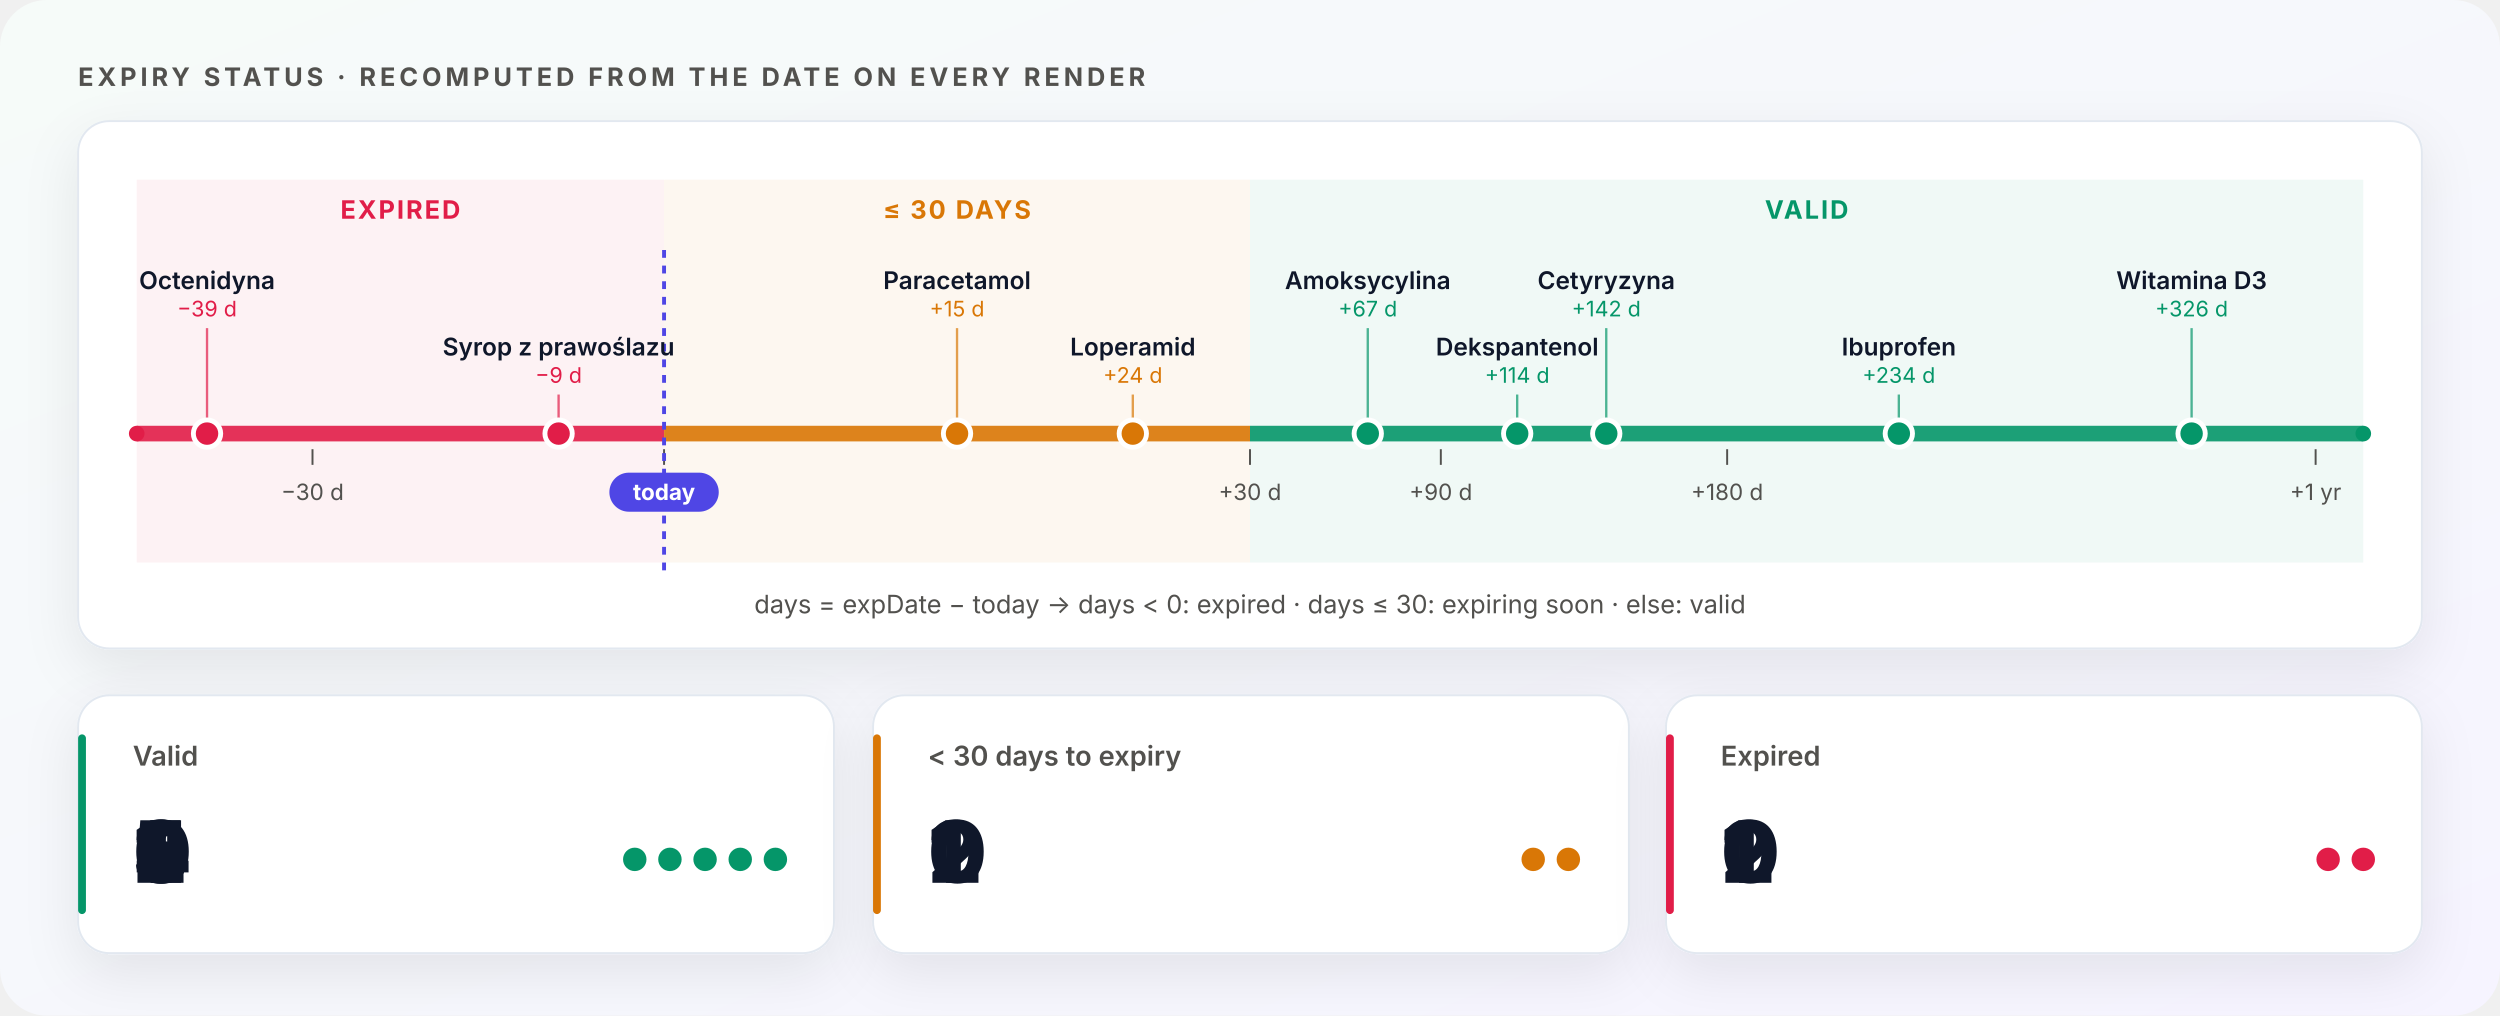
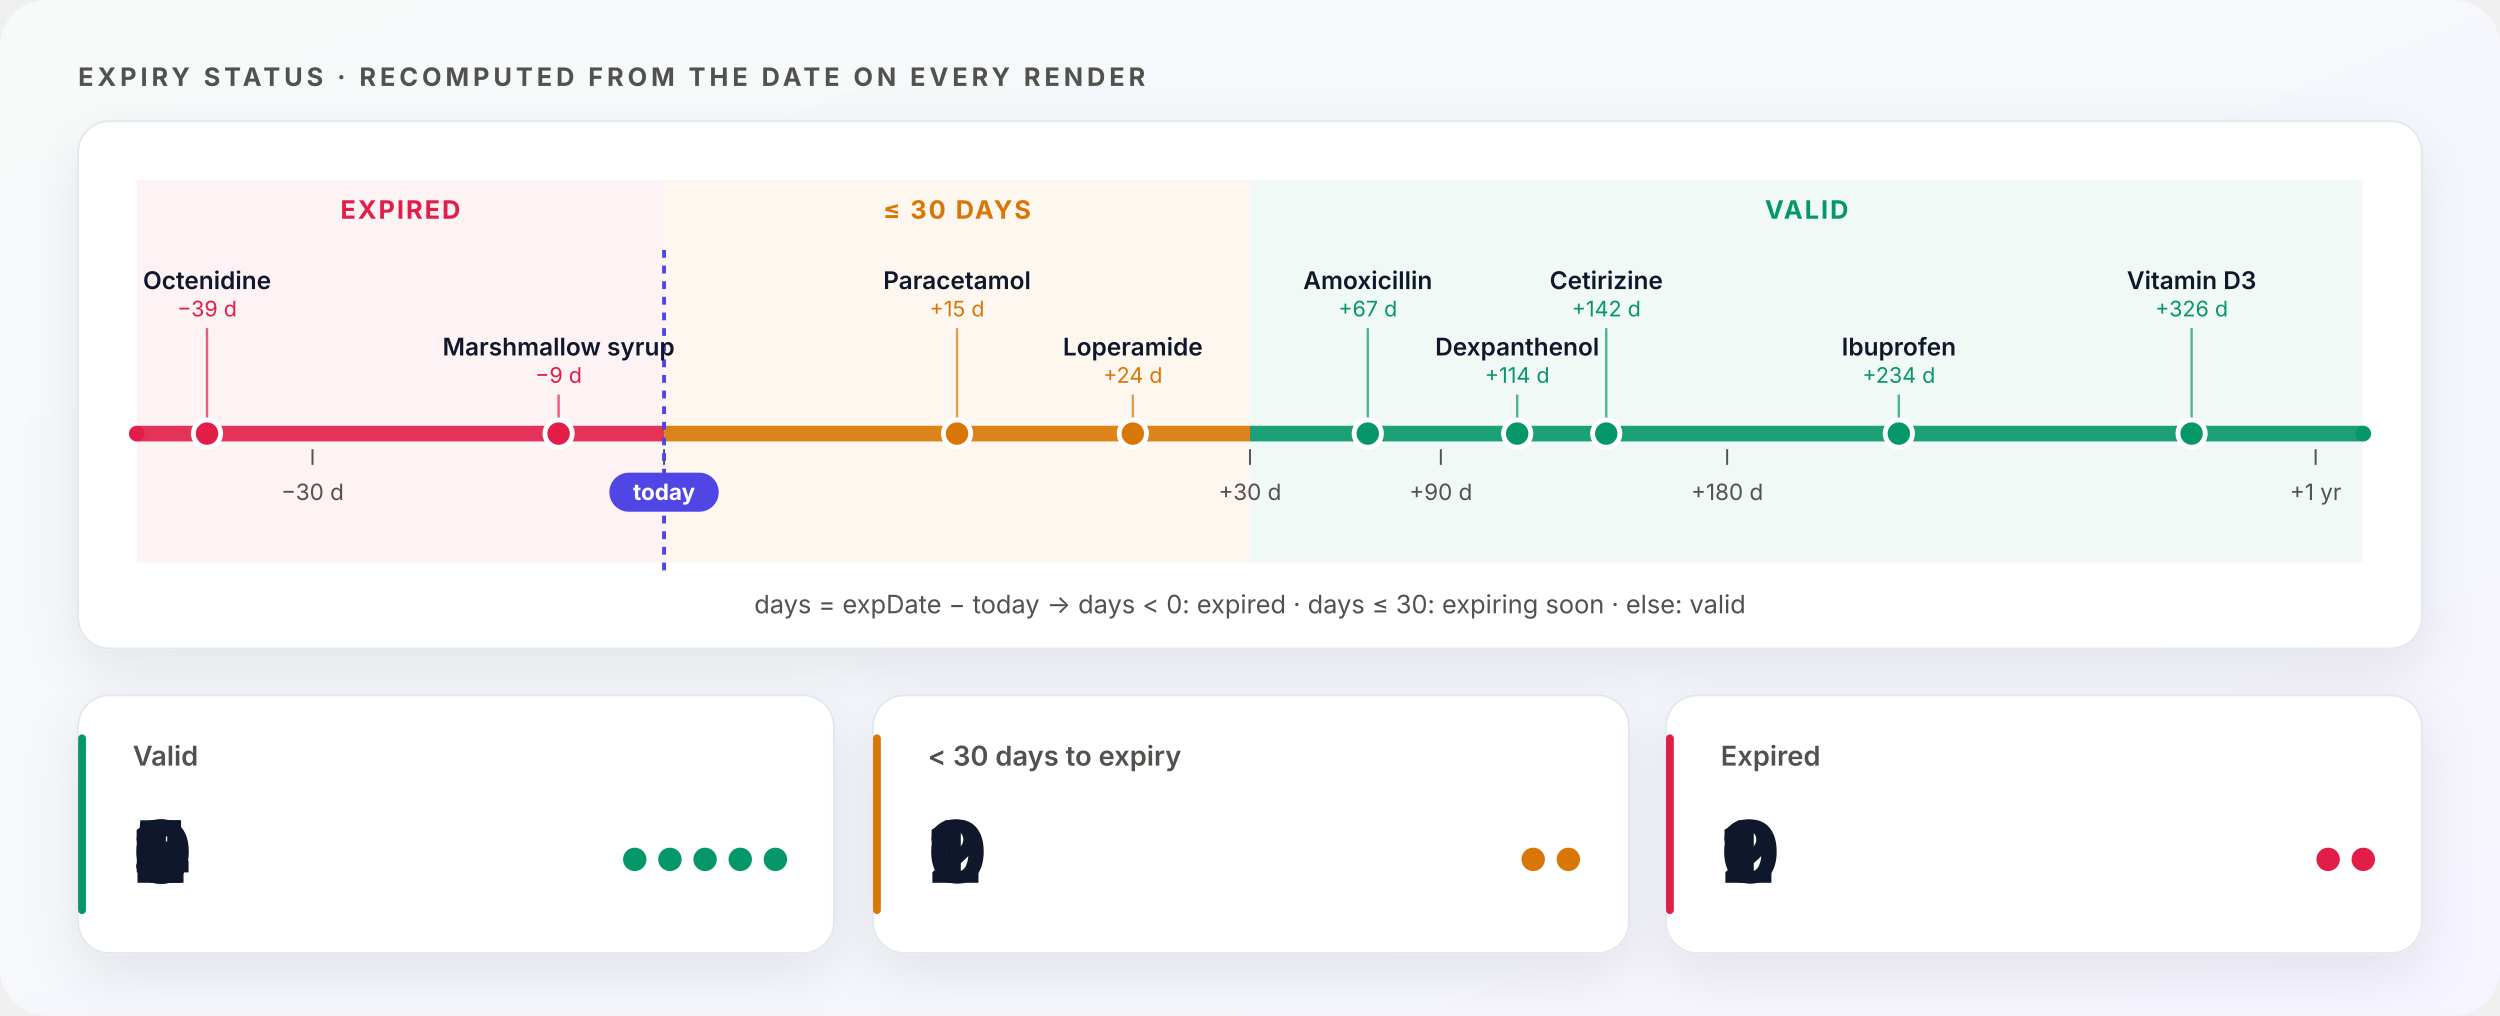
<svg xmlns="http://www.w3.org/2000/svg" width="1280" height="520" viewBox="0 0 1280 520" role="img" aria-label="Expiry status timeline">
  <style>@keyframes a1{0%,4.29%{opacity:0;transform:translateY(6px)}6.79%,93.00%{opacity:1;transform:translateY(0)}96.00%,100%{opacity:0;transform:translateY(6px)}}.a1{animation:a1 14s infinite;transform-box:fill-box}@keyframes a2{0%,8.21%{opacity:0;transform:translateY(6px)}10.71%,93.00%{opacity:1;transform:translateY(0)}96.00%,100%{opacity:0;transform:translateY(6px)}}.a2{animation:a2 14s infinite;transform-box:fill-box}@keyframes a3{0%,12.14%{opacity:0;transform:translateY(6px)}14.64%,93.00%{opacity:1;transform:translateY(0)}96.00%,100%{opacity:0;transform:translateY(6px)}}.a3{animation:a3 14s infinite;transform-box:fill-box}@keyframes a4{0%,16.07%{opacity:0;transform:translateY(6px)}18.57%,93.00%{opacity:1;transform:translateY(0)}96.00%,100%{opacity:0;transform:translateY(6px)}}.a4{animation:a4 14s infinite;transform-box:fill-box}@keyframes a5{0%,20.00%{opacity:0;transform:translateY(6px)}22.50%,93.00%{opacity:1;transform:translateY(0)}96.00%,100%{opacity:0;transform:translateY(6px)}}.a5{animation:a5 14s infinite;transform-box:fill-box}@keyframes a6{0%,23.93%{opacity:0;transform:translateY(6px)}26.43%,93.00%{opacity:1;transform:translateY(0)}96.00%,100%{opacity:0;transform:translateY(6px)}}.a6{animation:a6 14s infinite;transform-box:fill-box}@keyframes a7{0%,27.86%{opacity:0;transform:translateY(6px)}30.36%,93.00%{opacity:1;transform:translateY(0)}96.00%,100%{opacity:0;transform:translateY(6px)}}.a7{animation:a7 14s infinite;transform-box:fill-box}@keyframes a8{0%,31.79%{opacity:0;transform:translateY(6px)}34.29%,93.00%{opacity:1;transform:translateY(0)}96.00%,100%{opacity:0;transform:translateY(6px)}}.a8{animation:a8 14s infinite;transform-box:fill-box}@keyframes a9{0%,35.71%{opacity:0;transform:translateY(6px)}38.21%,93.00%{opacity:1;transform:translateY(0)}96.00%,100%{opacity:0;transform:translateY(6px)}}.a9{animation:a9 14s infinite;transform-box:fill-box}@keyframes a10{0%,0.00%{opacity:0}0.30%,21.43%{opacity:1}21.73%,100%{opacity:0}}.a10{animation:a10 14s infinite}@keyframes a11{0%,21.43%{opacity:0}21.73%,25.36%{opacity:1}25.66%,100%{opacity:0}}.a11{animation:a11 14s infinite}@keyframes a12{0%,25.36%{opacity:0}25.66%,29.29%{opacity:1}29.59%,100%{opacity:0}}.a12{animation:a12 14s infinite}@keyframes a13{0%,29.29%{opacity:0}29.59%,33.21%{opacity:1}33.51%,100%{opacity:0}}.a13{animation:a13 14s infinite}@keyframes a14{0%,33.21%{opacity:0}33.51%,37.14%{opacity:1}37.44%,100%{opacity:0}}.a14{animation:a14 14s infinite}@keyframes a15{0%,37.14%{opacity:0}37.44%,93.00%{opacity:1}93.30%,100%{opacity:0}}.a15{animation:a15 14s infinite}@keyframes a16{0%,21.43%{opacity:0}23.21%,93.00%{opacity:1}96.00%,100%{opacity:0}}.a16{animation:a16 14s infinite;transform-box:fill-box}@keyframes a17{0%,25.36%{opacity:0}27.14%,93.00%{opacity:1}96.00%,100%{opacity:0}}.a17{animation:a17 14s infinite;transform-box:fill-box}@keyframes a18{0%,29.29%{opacity:0}31.07%,93.00%{opacity:1}96.00%,100%{opacity:0}}.a18{animation:a18 14s infinite;transform-box:fill-box}@keyframes a19{0%,33.21%{opacity:0}35.00%,93.00%{opacity:1}96.00%,100%{opacity:0}}.a19{animation:a19 14s infinite;transform-box:fill-box}@keyframes a20{0%,37.14%{opacity:0}38.93%,93.00%{opacity:1}96.00%,100%{opacity:0}}.a20{animation:a20 14s infinite;transform-box:fill-box}@keyframes a21{0%,0.00%{opacity:0}0.30%,13.57%{opacity:1}13.87%,100%{opacity:0}}.a21{animation:a21 14s infinite}@keyframes a22{0%,13.57%{opacity:0}13.87%,17.50%{opacity:1}17.80%,100%{opacity:0}}.a22{animation:a22 14s infinite}@keyframes a23{0%,17.50%{opacity:0}17.80%,93.00%{opacity:1}93.30%,100%{opacity:0}}.a23{animation:a23 14s infinite}@keyframes a24{0%,13.57%{opacity:0}15.36%,93.00%{opacity:1}96.00%,100%{opacity:0}}.a24{animation:a24 14s infinite;transform-box:fill-box}@keyframes a25{0%,17.50%{opacity:0}19.29%,93.00%{opacity:1}96.00%,100%{opacity:0}}.a25{animation:a25 14s infinite;transform-box:fill-box}@keyframes a26{0%,0.00%{opacity:0}0.30%,5.71%{opacity:1}6.01%,100%{opacity:0}}.a26{animation:a26 14s infinite}@keyframes a27{0%,5.71%{opacity:0}6.01%,9.64%{opacity:1}9.94%,100%{opacity:0}}.a27{animation:a27 14s infinite}@keyframes a28{0%,9.64%{opacity:0}9.94%,93.00%{opacity:1}93.30%,100%{opacity:0}}.a28{animation:a28 14s infinite}@keyframes a29{0%,5.71%{opacity:0}7.50%,93.00%{opacity:1}96.00%,100%{opacity:0}}.a29{animation:a29 14s infinite;transform-box:fill-box}@keyframes a30{0%,9.64%{opacity:0}11.43%,93.00%{opacity:1}96.00%,100%{opacity:0}}.a30{animation:a30 14s infinite;transform-box:fill-box}text{font-family:-apple-system,BlinkMacSystemFont,'Segoe UI',Inter,Roboto,'Helvetica Neue',Arial,sans-serif}</style>
  <defs>
    <linearGradient id="bg" x1="0" y1="0" x2="1" y2="1">
      <stop offset="0" stop-color="#f6fbf9" />
      <stop offset="1" stop-color="#f6f4ff" />
    </linearGradient>
    <filter id="sh" x="-20%" y="-20%" width="140%" height="160%">
      <feDropShadow dx="0" dy="10" stdDeviation="14" flood-color="#0f172a" flood-opacity="0.08" />
    </filter>
    <clipPath id="clip">
      <rect width="1280" height="520" rx="24" />
    </clipPath>
  </defs>
  <g clip-path="url(#clip)">
    <rect width="1280" height="520" fill="url(#bg)" />
    <text x="40" y="44" font-size="13" font-weight="700" letter-spacing="2" fill="#52514e">EXPIRY STATUS · RECOMPUTED FROM THE DATE ON EVERY RENDER</text>
    <rect x="40" y="62" width="1200" height="270" rx="16" fill="#ffffff" stroke="#e2e8f0" filter="url(#sh)" />
    <rect x="70" y="218" width="270" height="8" fill="#e11d48" opacity=".9" />
    <rect x="70" y="92" width="270" height="196" fill="#e11d48" opacity="0.06" />
    <text x="205.0" y="112" font-size="13" font-weight="700" letter-spacing="1" fill="#e11d48" text-anchor="middle">EXPIRED</text>
    <rect x="340" y="218" width="300" height="8" fill="#d97706" opacity=".9" />
    <rect x="340" y="92" width="300" height="196" fill="#d97706" opacity="0.06" />
    <text x="490.0" y="112" font-size="13" font-weight="700" letter-spacing="1" fill="#d97706" text-anchor="middle">≤ 30 DAYS</text>
    <rect x="640" y="218" width="570" height="8" fill="#059669" opacity=".9" />
    <rect x="640" y="92" width="570" height="196" fill="#059669" opacity="0.06" />
    <text x="925.0" y="112" font-size="13" font-weight="700" letter-spacing="1" fill="#059669" text-anchor="middle">VALID</text>
    <rect x="66" y="218" width="8" height="8" rx="4" fill="#e11d48" />
    <rect x="1206" y="218" width="8" height="8" rx="4" fill="#059669" />
    <line x1="160.0" y1="230" x2="160.0" y2="238" stroke="#52514e" />
    <text x="160.0" y="256" font-size="11.5" fill="#52514e" text-anchor="middle">−30 d</text>
    <line x1="340.0" y1="230" x2="340.0" y2="238" stroke="#52514e" />
    <line x1="640.0" y1="230" x2="640.0" y2="238" stroke="#52514e" />
    <text x="640.0" y="256" font-size="11.5" fill="#52514e" text-anchor="middle">+30 d</text>
    <line x1="737.7" y1="230" x2="737.7" y2="238" stroke="#52514e" />
    <text x="737.7" y="256" font-size="11.5" fill="#52514e" text-anchor="middle">+90 d</text>
    <line x1="884.3" y1="230" x2="884.3" y2="238" stroke="#52514e" />
    <text x="884.3" y="256" font-size="11.5" fill="#52514e" text-anchor="middle">+180 d</text>
    <line x1="1185.6" y1="230" x2="1185.6" y2="238" stroke="#52514e" />
    <text x="1185.6" y="256" font-size="11.5" fill="#52514e" text-anchor="middle">+1 yr</text>
    <line x1="340" y1="128" x2="340" y2="296" stroke="#4f46e5" stroke-width="2" stroke-dasharray="4 4" />
    <rect x="312" y="242" width="56" height="20" rx="10" fill="#4f46e5" />
    <text x="340" y="256" font-size="11.5" font-weight="700" fill="#fff" text-anchor="middle">today</text>
    <g class="a1">
      <line x1="106.0" y1="168" x2="106.0" y2="222" stroke="#e11d48" stroke-width="1.2" opacity=".7" />
      <circle cx="106.0" cy="222" r="7" fill="#e11d48" stroke="#ffffff" stroke-width="2.5" />
-       <text x="106.0" y="148" font-size="12.5" font-weight="600" fill="#0f172a" text-anchor="middle">Octenidyna</text>
+       <text x="106.0" y="148" font-size="12.5" font-weight="600" fill="#0f172a" text-anchor="middle">Octenidine</text>
      <text x="106.0" y="162" font-size="11" fill="#e11d48" text-anchor="middle">−39 d</text>
    </g>
    <g class="a2">
      <line x1="286.0" y1="202" x2="286.0" y2="222" stroke="#e11d48" stroke-width="1.2" opacity=".7" />
      <circle cx="286.0" cy="222" r="7" fill="#e11d48" stroke="#ffffff" stroke-width="2.5" />
-       <text x="286.0" y="182" font-size="12.5" font-weight="600" fill="#0f172a" text-anchor="middle">Syrop z prawoślazu</text>
+       <text x="286.0" y="182" font-size="12.5" font-weight="600" fill="#0f172a" text-anchor="middle">Marshmallow syrup</text>
      <text x="286.0" y="196" font-size="11" fill="#e11d48" text-anchor="middle">−9 d</text>
    </g>
    <g class="a3">
      <line x1="490.0" y1="168" x2="490.0" y2="222" stroke="#d97706" stroke-width="1.2" opacity=".7" />
      <circle cx="490.0" cy="222" r="7" fill="#d97706" stroke="#ffffff" stroke-width="2.5" />
      <text x="490.0" y="148" font-size="12.5" font-weight="600" fill="#0f172a" text-anchor="middle">Paracetamol</text>
      <text x="490.0" y="162" font-size="11" fill="#d97706" text-anchor="middle">+15 d</text>
    </g>
    <g class="a4">
      <line x1="580.0" y1="202" x2="580.0" y2="222" stroke="#d97706" stroke-width="1.2" opacity=".7" />
      <circle cx="580.0" cy="222" r="7" fill="#d97706" stroke="#ffffff" stroke-width="2.5" />
-       <text x="580.0" y="182" font-size="12.5" font-weight="600" fill="#0f172a" text-anchor="middle">Loperamid</text>
+       <text x="580.0" y="182" font-size="12.5" font-weight="600" fill="#0f172a" text-anchor="middle">Loperamide</text>
      <text x="580.0" y="196" font-size="11" fill="#d97706" text-anchor="middle">+24 d</text>
    </g>
    <g class="a5">
      <line x1="700.3" y1="168" x2="700.3" y2="222" stroke="#059669" stroke-width="1.2" opacity=".7" />
      <circle cx="700.3" cy="222" r="7" fill="#059669" stroke="#ffffff" stroke-width="2.5" />
-       <text x="700.3" y="148" font-size="12.5" font-weight="600" fill="#0f172a" text-anchor="middle">Amoksycylina</text>
+       <text x="700.3" y="148" font-size="12.5" font-weight="600" fill="#0f172a" text-anchor="middle">Amoxicillin</text>
      <text x="700.3" y="162" font-size="11" fill="#059669" text-anchor="middle">+67 d</text>
    </g>
    <g class="a6">
      <line x1="776.8" y1="202" x2="776.8" y2="222" stroke="#059669" stroke-width="1.2" opacity=".7" />
      <circle cx="776.8" cy="222" r="7" fill="#059669" stroke="#ffffff" stroke-width="2.5" />
-       <text x="776.8" y="182" font-size="12.5" font-weight="600" fill="#0f172a" text-anchor="middle">Dekspantenol</text>
+       <text x="776.8" y="182" font-size="12.5" font-weight="600" fill="#0f172a" text-anchor="middle">Dexpanthenol</text>
      <text x="776.8" y="196" font-size="11" fill="#059669" text-anchor="middle">+114 d</text>
    </g>
    <g class="a7">
      <line x1="822.4" y1="168" x2="822.4" y2="222" stroke="#059669" stroke-width="1.2" opacity=".7" />
      <circle cx="822.4" cy="222" r="7" fill="#059669" stroke="#ffffff" stroke-width="2.5" />
-       <text x="822.4" y="148" font-size="12.5" font-weight="600" fill="#0f172a" text-anchor="middle">Cetyryzyna</text>
+       <text x="822.4" y="148" font-size="12.5" font-weight="600" fill="#0f172a" text-anchor="middle">Cetirizine</text>
      <text x="822.4" y="162" font-size="11" fill="#059669" text-anchor="middle">+142 d</text>
    </g>
    <g class="a8">
      <line x1="972.2" y1="202" x2="972.2" y2="222" stroke="#059669" stroke-width="1.2" opacity=".7" />
      <circle cx="972.2" cy="222" r="7" fill="#059669" stroke="#ffffff" stroke-width="2.5" />
      <text x="972.2" y="182" font-size="12.5" font-weight="600" fill="#0f172a" text-anchor="middle">Ibuprofen</text>
      <text x="972.2" y="196" font-size="11" fill="#059669" text-anchor="middle">+234 d</text>
    </g>
    <g class="a9">
      <line x1="1122.1" y1="168" x2="1122.1" y2="222" stroke="#059669" stroke-width="1.2" opacity=".7" />
      <circle cx="1122.1" cy="222" r="7" fill="#059669" stroke="#ffffff" stroke-width="2.5" />
-       <text x="1122.1" y="148" font-size="12.5" font-weight="600" fill="#0f172a" text-anchor="middle">Witamina D3</text>
+       <text x="1122.1" y="148" font-size="12.5" font-weight="600" fill="#0f172a" text-anchor="middle">Vitamin D3</text>
      <text x="1122.1" y="162" font-size="11" fill="#059669" text-anchor="middle">+326 d</text>
    </g>
    <text x="640" y="314" font-size="13" fill="#52514e" text-anchor="middle" font-family="ui-monospace,SFMono-Regular,Menlo,Consolas,monospace">days = expDate − today  →  days &lt; 0: expired  ·  days ≤ 30: expiring soon  ·  else: valid</text>
    <rect x="40" y="356" width="387" height="132" rx="16" fill="#ffffff" stroke="#e2e8f0" filter="url(#sh)" />
    <rect x="40" y="376" width="4" height="92" rx="2" fill="#059669" />
    <text x="68" y="392" font-size="14" font-weight="600" fill="#52514e">Valid</text>
    <text class="a10" x="68" y="452" font-size="44" font-weight="800" fill="#0f172a" letter-spacing="-1">0</text>
    <text class="a11" x="68" y="452" font-size="44" font-weight="800" fill="#0f172a" letter-spacing="-1">1</text>
    <text class="a12" x="68" y="452" font-size="44" font-weight="800" fill="#0f172a" letter-spacing="-1">2</text>
    <text class="a13" x="68" y="452" font-size="44" font-weight="800" fill="#0f172a" letter-spacing="-1">3</text>
    <text class="a14" x="68" y="452" font-size="44" font-weight="800" fill="#0f172a" letter-spacing="-1">4</text>
    <text class="a15" x="68" y="452" font-size="44" font-weight="800" fill="#0f172a" letter-spacing="-1">5</text>
    <circle class="a16" cx="397" cy="440" r="6" fill="#059669" />
    <circle class="a17" cx="379" cy="440" r="6" fill="#059669" />
    <circle class="a18" cx="361" cy="440" r="6" fill="#059669" />
    <circle class="a19" cx="343" cy="440" r="6" fill="#059669" />
    <circle class="a20" cx="325" cy="440" r="6" fill="#059669" />
    <rect x="447" y="356" width="387" height="132" rx="16" fill="#ffffff" stroke="#e2e8f0" filter="url(#sh)" />
    <rect x="447" y="376" width="4" height="92" rx="2" fill="#d97706" />
    <text x="475" y="392" font-size="14" font-weight="600" fill="#52514e">&lt; 30 days to expiry</text>
    <text class="a21" x="475" y="452" font-size="44" font-weight="800" fill="#0f172a" letter-spacing="-1">0</text>
    <text class="a22" x="475" y="452" font-size="44" font-weight="800" fill="#0f172a" letter-spacing="-1">1</text>
    <text class="a23" x="475" y="452" font-size="44" font-weight="800" fill="#0f172a" letter-spacing="-1">2</text>
    <circle class="a24" cx="803" cy="440" r="6" fill="#d97706" />
    <circle class="a25" cx="785" cy="440" r="6" fill="#d97706" />
    <rect x="853" y="356" width="387" height="132" rx="16" fill="#ffffff" stroke="#e2e8f0" filter="url(#sh)" />
    <rect x="853" y="376" width="4" height="92" rx="2" fill="#e11d48" />
    <text x="881" y="392" font-size="14" font-weight="600" fill="#52514e">Expired</text>
    <text class="a26" x="881" y="452" font-size="44" font-weight="800" fill="#0f172a" letter-spacing="-1">0</text>
    <text class="a27" x="881" y="452" font-size="44" font-weight="800" fill="#0f172a" letter-spacing="-1">1</text>
    <text class="a28" x="881" y="452" font-size="44" font-weight="800" fill="#0f172a" letter-spacing="-1">2</text>
    <circle class="a29" cx="1210" cy="440" r="6" fill="#e11d48" />
    <circle class="a30" cx="1192" cy="440" r="6" fill="#e11d48" />
  </g>
</svg>
